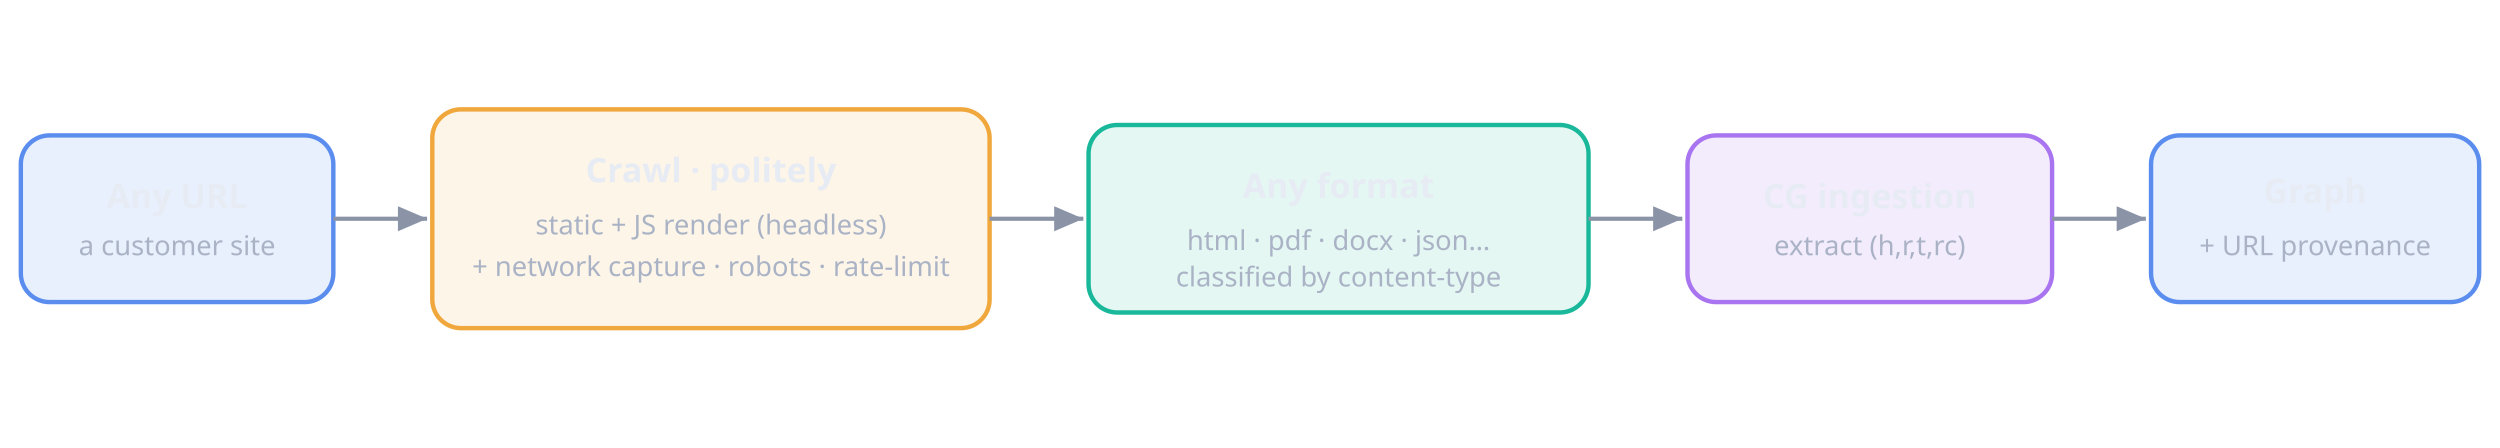
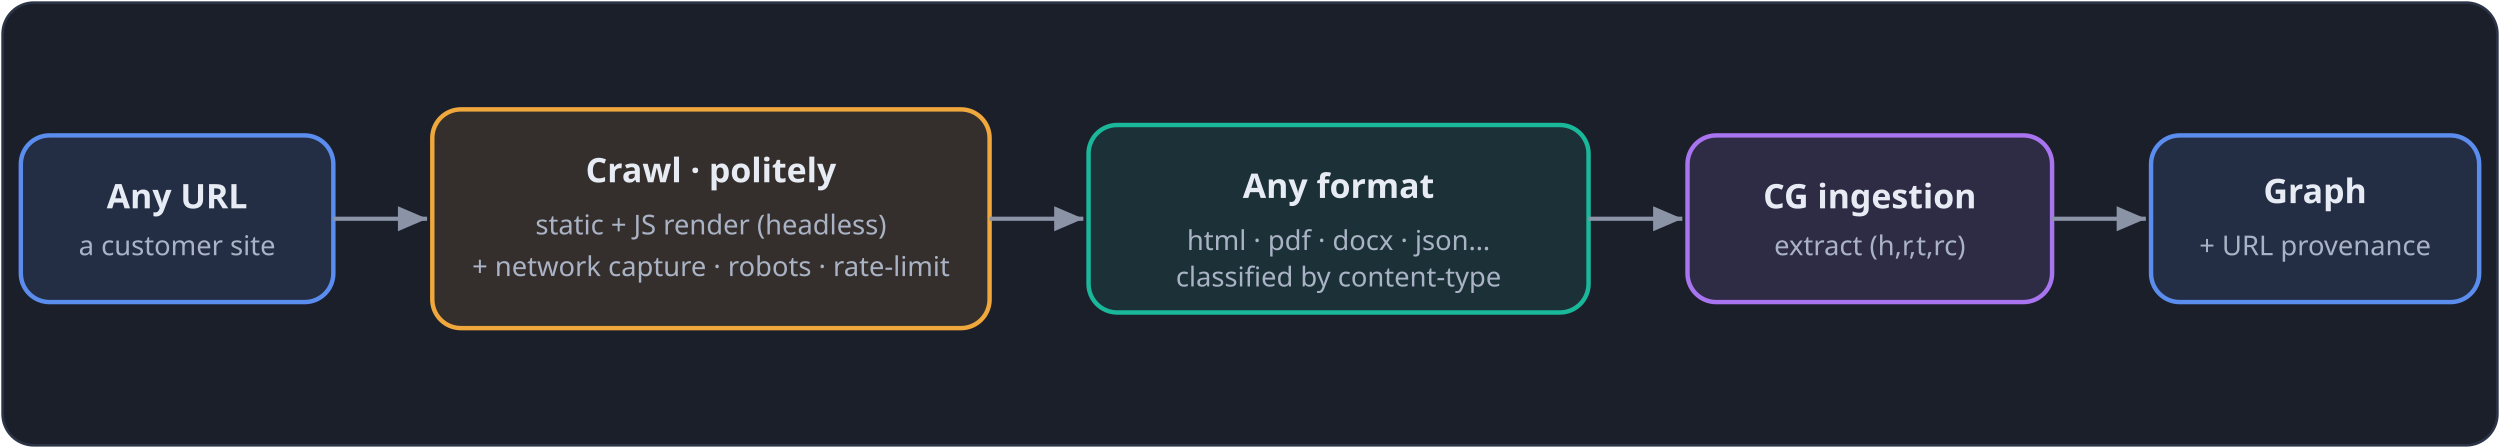
<svg xmlns="http://www.w3.org/2000/svg" viewBox="0 0 960 172" role="img" aria-label="Web ingestion pipeline">
+   <rect id="bg-panel" x="1" y="1" width="958" height="170" rx="12" fill="#1b1f2a" stroke="#2c3346" stroke-width="1" />
  <defs>
    <marker id="wi-ar" markerWidth="9" markerHeight="9" refX="7" refY="3" orient="auto">
      <path d="M0,0 L7,3 L0,6 Z" fill="#8b93a7" />
    </marker>
    <style>
        .wb{font:600 13px "Segoe UI",system-ui,sans-serif;fill:#e7ebf3}
        .ws{font:500 10.5px "Segoe UI",system-ui,sans-serif;fill:#aab3c5}
      </style>
  </defs>
  <g>
    <rect x="8" y="52" width="120" height="64" rx="11" style="fill:rgba(91,141,239,.13);stroke:#5b8def;stroke-width:1.7" />
    <text x="68" y="80" text-anchor="middle" class="wb">Any URL</text>
    <text x="68" y="98" text-anchor="middle" class="ws">a customer site</text>
  </g>
  <path d="M128 84 L164 84" style="stroke:#8b93a7;stroke-width:1.6;fill:none" marker-end="url(#wi-ar)" />
  <g>
    <rect x="166" y="42" width="214" height="84" rx="11" style="fill:rgba(240,167,60,.12);stroke:#f0a73c;stroke-width:1.7" />
    <text x="273" y="70" text-anchor="middle" class="wb">Crawl · politely</text>
    <text x="273" y="90" text-anchor="middle" class="ws">static + JS render (headless)</text>
    <text x="273" y="106" text-anchor="middle" class="ws">+ network capture · robots · rate-limit</text>
  </g>
  <path d="M380 84 L416 84" style="stroke:#8b93a7;stroke-width:1.6;fill:none" marker-end="url(#wi-ar)" />
  <g>
    <rect x="418" y="48" width="192" height="72" rx="11" style="fill:rgba(25,184,154,.12);stroke:#19b89a;stroke-width:1.7" />
    <text x="514" y="76" text-anchor="middle" class="wb">Any format</text>
    <text x="514" y="96" text-anchor="middle" class="ws">html · pdf · docx · json…</text>
    <text x="514" y="110" text-anchor="middle" class="ws">classified by content-type</text>
  </g>
  <path d="M610 84 L646 84" style="stroke:#8b93a7;stroke-width:1.6;fill:none" marker-end="url(#wi-ar)" />
  <g>
    <rect x="648" y="52" width="140" height="64" rx="11" style="fill:rgba(169,116,240,.14);stroke:#a974f0;stroke-width:1.7" />
    <text x="718" y="80" text-anchor="middle" class="wb">CG ingestion</text>
    <text x="718" y="98" text-anchor="middle" class="ws">extract (h,r,t,rc)</text>
  </g>
  <path d="M788 84 L824 84" style="stroke:#8b93a7;stroke-width:1.6;fill:none" marker-end="url(#wi-ar)" />
  <g>
    <rect x="826" y="52" width="126" height="64" rx="11" style="fill:rgba(91,141,239,.13);stroke:#5b8def;stroke-width:1.7" />
    <text x="889" y="78" text-anchor="middle" class="wb">Graph</text>
    <text x="889" y="98" text-anchor="middle" class="ws">+ URL provenance</text>
  </g>
</svg>
